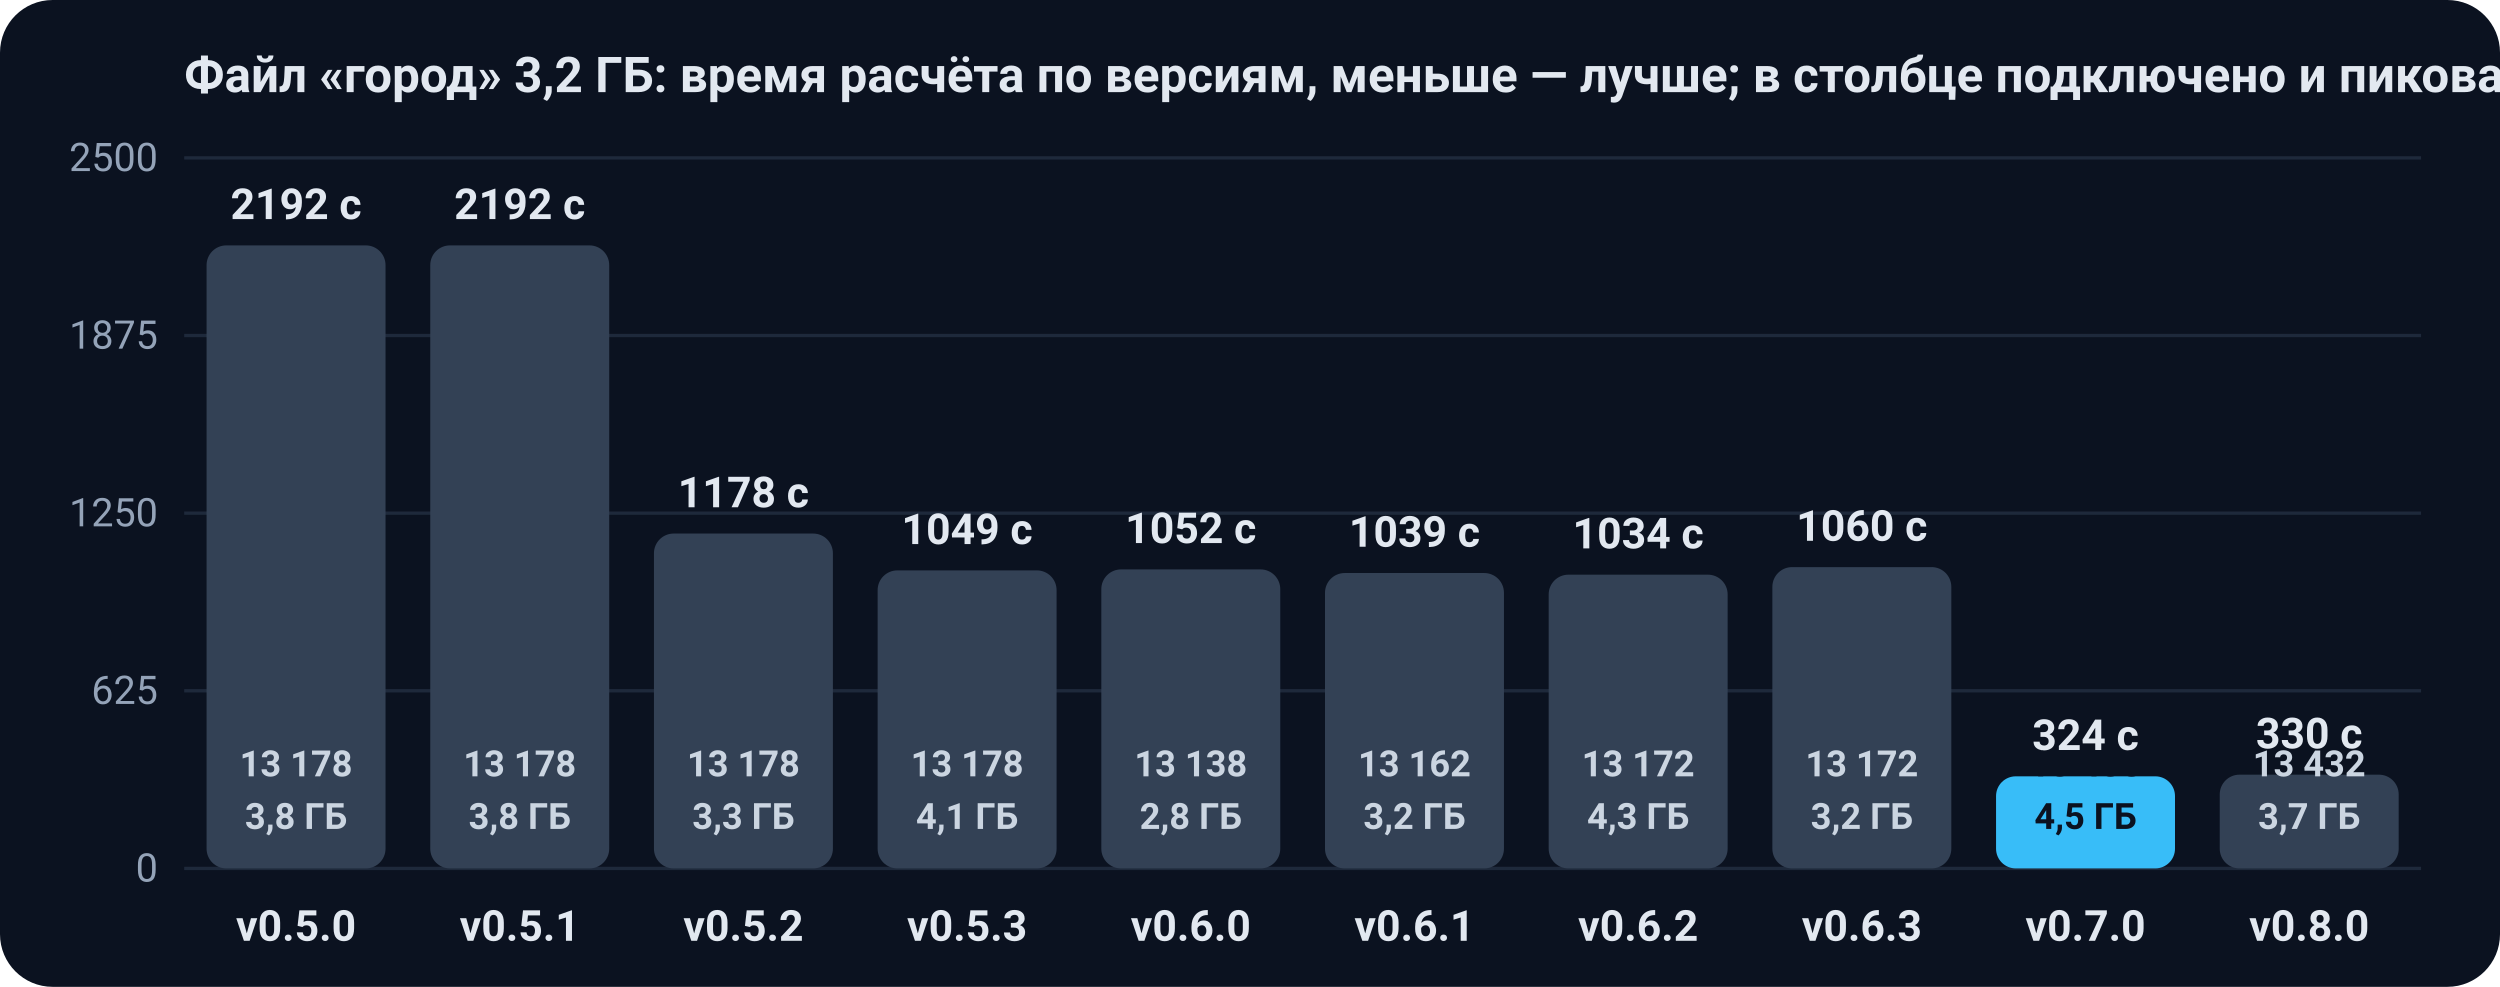
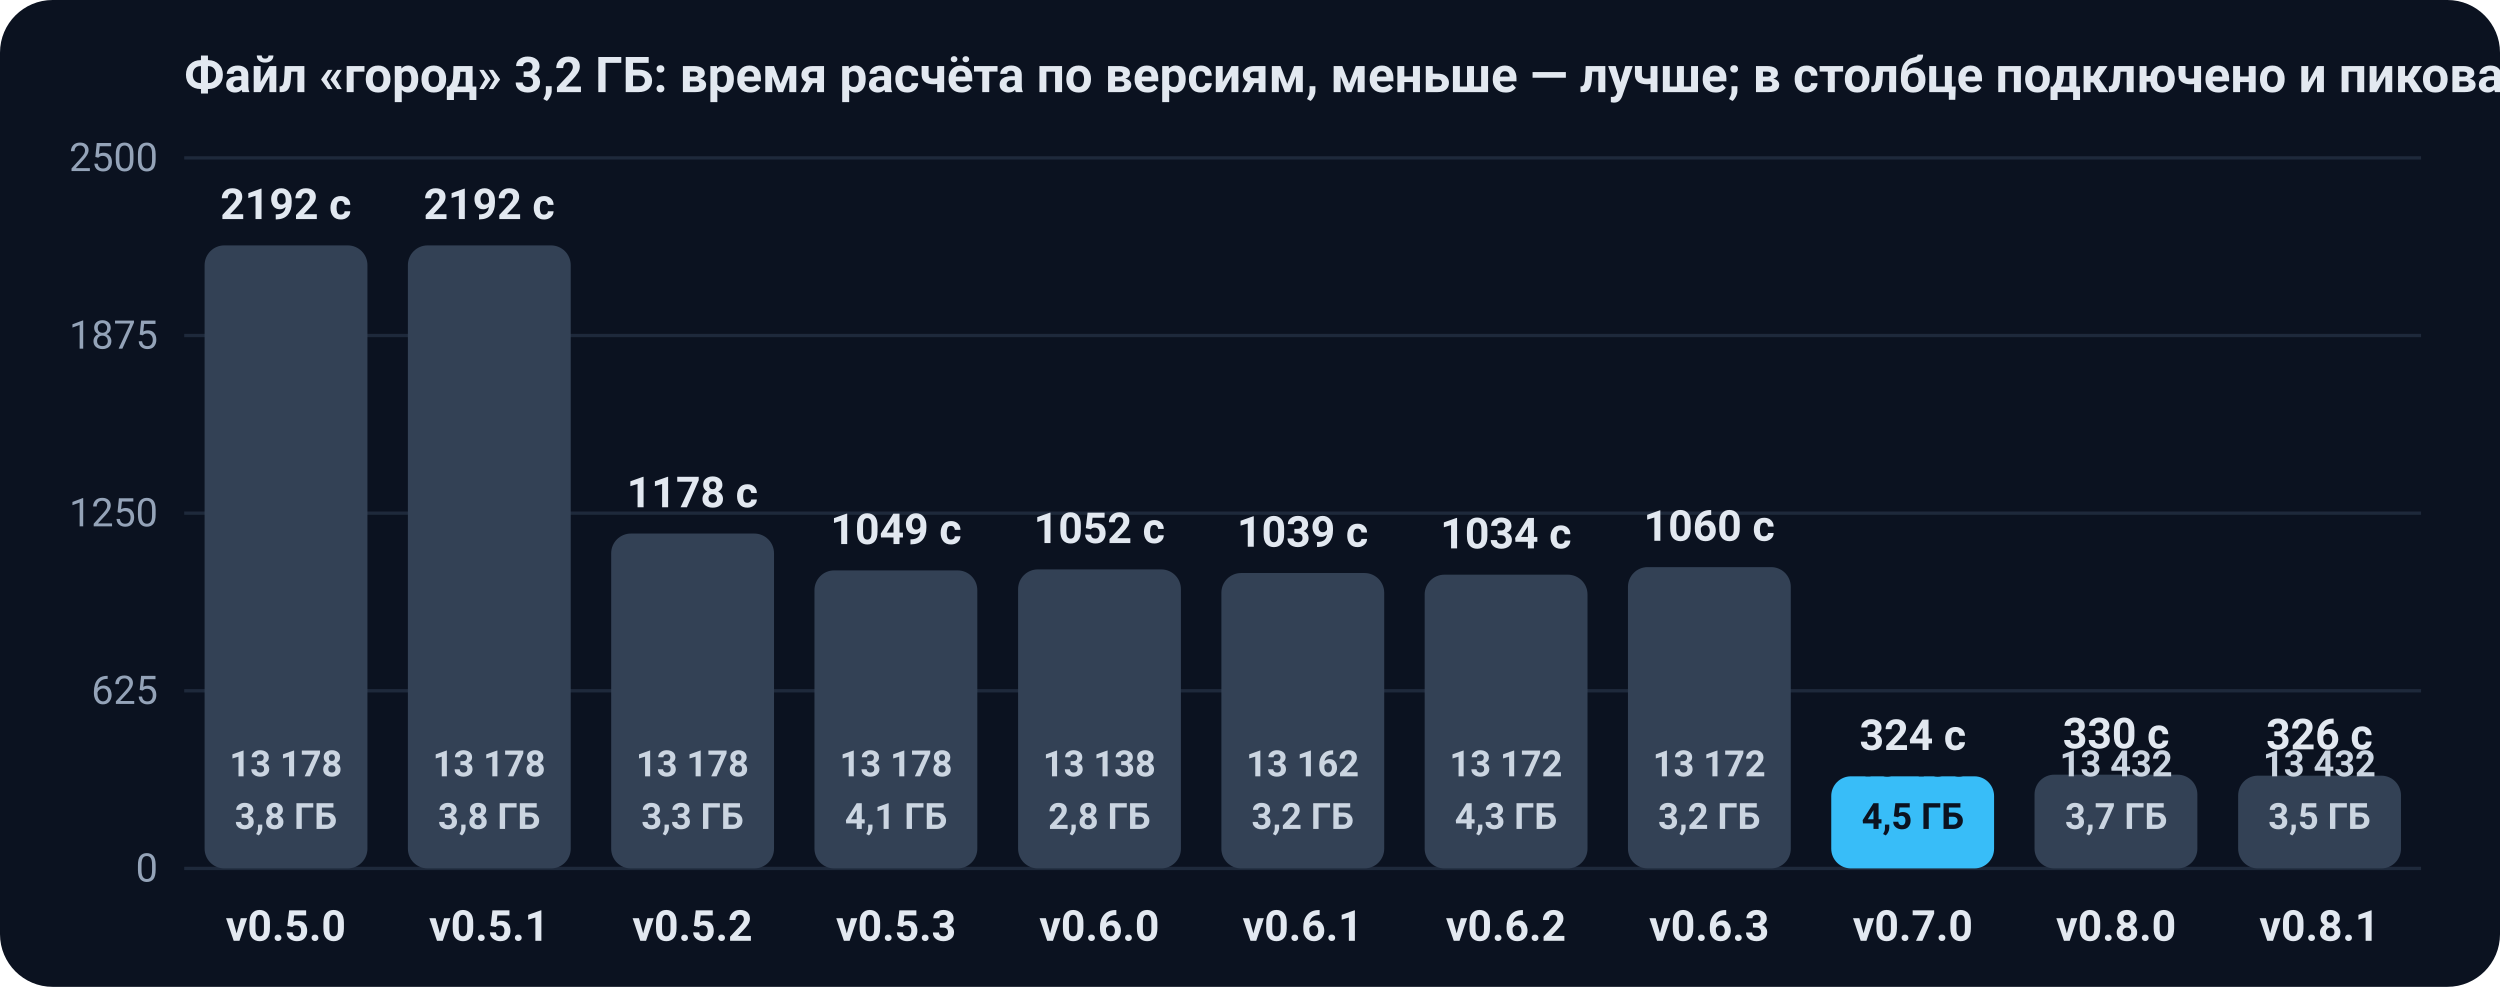
<svg xmlns="http://www.w3.org/2000/svg" viewBox="0 0 760 300" width="760" height="300" role="img" aria-label="Время расчёта файла «город» по версиям с правил 18.09.2026">
  <style>.a{font:12px -apple-system,Segoe UI,Roboto,Helvetica,Arial,sans-serif;fill:#94a3b8}.l{font:600 13px -apple-system,Segoe UI,Roboto,Helvetica,Arial,sans-serif;fill:#e2e8f0}.v{font:600 13px -apple-system,Segoe UI,Roboto,Helvetica,Arial,sans-serif;fill:#e2e8f0}.i{font:600 11px -apple-system,Segoe UI,Roboto,Helvetica,Arial,sans-serif}.h{font:600 15px -apple-system,Segoe UI,Roboto,Helvetica,Arial,sans-serif;fill:#e2e8f0}</style>
  <rect width="760" height="300" rx="16" fill="#0b1220" />
  <text x="56" y="28" class="h">Файл «город» 3,2 ГБ: время расчёта по версиям, меньше — лучше; в столбце подключено и пиковая память</text>
  <line x1="56" y1="48.0" x2="736" y2="48.0" stroke="#1e293b" />
  <text x="48" y="52.0" class="a" text-anchor="end">2500</text>
  <line x1="56" y1="102.0" x2="736" y2="102.0" stroke="#1e293b" />
  <text x="48" y="106.0" class="a" text-anchor="end">1875</text>
  <line x1="56" y1="156.0" x2="736" y2="156.0" stroke="#1e293b" />
  <text x="48" y="160.0" class="a" text-anchor="end">1250</text>
  <line x1="56" y1="210.0" x2="736" y2="210.0" stroke="#1e293b" />
  <text x="48" y="214.0" class="a" text-anchor="end">625</text>
  <line x1="56" y1="264.0" x2="736" y2="264.0" stroke="#1e293b" />
  <text x="48" y="268.0" class="a" text-anchor="end">0</text>
-   <rect x="62.8" y="74.6" width="54.4" height="189.4" rx="6" fill="#334155" />
-   <text x="90.0" y="66.6" class="v" text-anchor="middle">2192 с</text>
-   <text x="90.0" y="236.0" class="i" fill="#cbd5e1" text-anchor="middle">13 178</text>
-   <text x="90.0" y="252.0" class="i" fill="#cbd5e1" text-anchor="middle">3,8 ГБ</text>
-   <text x="90.0" y="286.0" class="l" text-anchor="middle">v0.5.0</text>
-   <rect x="130.8" y="74.6" width="54.4" height="189.4" rx="6" fill="#334155" />
-   <text x="158.0" y="66.6" class="v" text-anchor="middle">2192 с</text>
-   <text x="158.0" y="236.0" class="i" fill="#cbd5e1" text-anchor="middle">13 178</text>
-   <text x="158.0" y="252.0" class="i" fill="#cbd5e1" text-anchor="middle">3,8 ГБ</text>
-   <text x="158.0" y="286.0" class="l" text-anchor="middle">v0.5.1</text>
-   <rect x="198.8" y="162.2" width="54.4" height="101.8" rx="6" fill="#334155" />
-   <text x="226.0" y="154.2" class="v" text-anchor="middle">1178 с</text>
-   <text x="226.0" y="236.0" class="i" fill="#cbd5e1" text-anchor="middle">13 178</text>
-   <text x="226.0" y="252.0" class="i" fill="#cbd5e1" text-anchor="middle">3,3 ГБ</text>
-   <text x="226.0" y="286.0" class="l" text-anchor="middle">v0.5.2</text>
-   <rect x="266.8" y="173.4" width="54.4" height="90.6" rx="6" fill="#334155" />
-   <text x="294.0" y="165.4" class="v" text-anchor="middle">1049 с</text>
-   <text x="294.0" y="236.0" class="i" fill="#cbd5e1" text-anchor="middle">13 178</text>
-   <text x="294.0" y="252.0" class="i" fill="#cbd5e1" text-anchor="middle">4,1 ГБ</text>
-   <text x="294.0" y="286.0" class="l" text-anchor="middle">v0.5.3</text>
-   <rect x="334.8" y="173.1" width="54.4" height="90.9" rx="6" fill="#334155" />
-   <text x="362.0" y="165.1" class="v" text-anchor="middle">1052 с</text>
-   <text x="362.0" y="236.0" class="i" fill="#cbd5e1" text-anchor="middle">13 138</text>
-   <text x="362.0" y="252.0" class="i" fill="#cbd5e1" text-anchor="middle">2,8 ГБ</text>
-   <text x="362.0" y="286.0" class="l" text-anchor="middle">v0.6.0</text>
-   <rect x="402.8" y="174.2" width="54.4" height="89.8" rx="6" fill="#334155" />
-   <text x="430.0" y="166.2" class="v" text-anchor="middle">1039 с</text>
-   <text x="430.0" y="236.0" class="i" fill="#cbd5e1" text-anchor="middle">13 162</text>
-   <text x="430.0" y="252.0" class="i" fill="#cbd5e1" text-anchor="middle">3,2 ГБ</text>
-   <text x="430.0" y="286.0" class="l" text-anchor="middle">v0.6.1</text>
-   <rect x="470.8" y="174.7" width="54.4" height="89.3" rx="6" fill="#334155" />
-   <text x="498.0" y="166.7" class="v" text-anchor="middle">1034 с</text>
-   <text x="498.0" y="236.0" class="i" fill="#cbd5e1" text-anchor="middle">13 172</text>
-   <text x="498.0" y="252.0" class="i" fill="#cbd5e1" text-anchor="middle">4,3 ГБ</text>
-   <text x="498.0" y="286.0" class="l" text-anchor="middle">v0.6.2</text>
-   <rect x="538.8" y="172.4" width="54.4" height="91.6" rx="6" fill="#334155" />
-   <text x="566.0" y="164.4" class="v" text-anchor="middle">1060 с</text>
-   <text x="566.0" y="236.0" class="i" fill="#cbd5e1" text-anchor="middle">13 172</text>
-   <text x="566.0" y="252.0" class="i" fill="#cbd5e1" text-anchor="middle">3,2 ГБ</text>
-   <text x="566.0" y="286.0" class="l" text-anchor="middle">v0.6.3</text>
-   <rect x="606.8" y="236.0" width="54.4" height="28.0" rx="6" fill="#38bdf8" />
-   <text x="634.0" y="228.0" class="v" text-anchor="middle">324 с</text>
-   <text x="634.0" y="236.0" class="i" fill="#0b1220" text-anchor="middle">13 438</text>
-   <text x="634.0" y="252.0" class="i" fill="#0b1220" text-anchor="middle">4,5 ГБ</text>
-   <text x="634.0" y="286.0" class="l" text-anchor="middle">v0.7.0</text>
-   <rect x="674.8" y="235.5" width="54.4" height="28.5" rx="6" fill="#334155" />
-   <text x="702.0" y="227.5" class="v" text-anchor="middle">330 с</text>
-   <text x="702.0" y="236.0" class="i" fill="#cbd5e1" text-anchor="middle">13 432</text>
-   <text x="702.0" y="252.0" class="i" fill="#cbd5e1" text-anchor="middle">3,7 ГБ</text>
-   <text x="702.0" y="286.0" class="l" text-anchor="middle">v0.8.0</text>
+   <rect x="62.2" y="74.6" width="49.5" height="189.4" rx="6" fill="#334155" />
+   <text x="86.9" y="66.6" class="v" text-anchor="middle">2192 с</text>
+   <text x="86.9" y="236.0" class="i" fill="#cbd5e1" text-anchor="middle">13 178</text>
+   <text x="86.9" y="252.0" class="i" fill="#cbd5e1" text-anchor="middle">3,8 ГБ</text>
+   <text x="86.9" y="286.0" class="l" text-anchor="middle">v0.5.0</text>
+   <rect x="124.0" y="74.6" width="49.5" height="189.4" rx="6" fill="#334155" />
+   <text x="148.7" y="66.6" class="v" text-anchor="middle">2192 с</text>
+   <text x="148.7" y="236.0" class="i" fill="#cbd5e1" text-anchor="middle">13 178</text>
+   <text x="148.7" y="252.0" class="i" fill="#cbd5e1" text-anchor="middle">3,8 ГБ</text>
+   <text x="148.7" y="286.0" class="l" text-anchor="middle">v0.5.1</text>
+   <rect x="185.8" y="162.2" width="49.5" height="101.8" rx="6" fill="#334155" />
+   <text x="210.5" y="154.2" class="v" text-anchor="middle">1178 с</text>
+   <text x="210.5" y="236.0" class="i" fill="#cbd5e1" text-anchor="middle">13 178</text>
+   <text x="210.5" y="252.0" class="i" fill="#cbd5e1" text-anchor="middle">3,3 ГБ</text>
+   <text x="210.5" y="286.0" class="l" text-anchor="middle">v0.5.2</text>
+   <rect x="247.6" y="173.4" width="49.5" height="90.6" rx="6" fill="#334155" />
+   <text x="272.4" y="165.4" class="v" text-anchor="middle">1049 с</text>
+   <text x="272.4" y="236.0" class="i" fill="#cbd5e1" text-anchor="middle">13 178</text>
+   <text x="272.4" y="252.0" class="i" fill="#cbd5e1" text-anchor="middle">4,1 ГБ</text>
+   <text x="272.4" y="286.0" class="l" text-anchor="middle">v0.5.3</text>
+   <rect x="309.5" y="173.1" width="49.5" height="90.9" rx="6" fill="#334155" />
+   <text x="334.2" y="165.1" class="v" text-anchor="middle">1052 с</text>
+   <text x="334.2" y="236.0" class="i" fill="#cbd5e1" text-anchor="middle">13 138</text>
+   <text x="334.2" y="252.0" class="i" fill="#cbd5e1" text-anchor="middle">2,8 ГБ</text>
+   <text x="334.2" y="286.0" class="l" text-anchor="middle">v0.6.0</text>
+   <rect x="371.3" y="174.2" width="49.5" height="89.8" rx="6" fill="#334155" />
+   <text x="396.0" y="166.2" class="v" text-anchor="middle">1039 с</text>
+   <text x="396.0" y="236.0" class="i" fill="#cbd5e1" text-anchor="middle">13 162</text>
+   <text x="396.0" y="252.0" class="i" fill="#cbd5e1" text-anchor="middle">3,2 ГБ</text>
+   <text x="396.0" y="286.0" class="l" text-anchor="middle">v0.6.1</text>
+   <rect x="433.1" y="174.7" width="49.5" height="89.3" rx="6" fill="#334155" />
+   <text x="457.8" y="166.7" class="v" text-anchor="middle">1034 с</text>
+   <text x="457.8" y="236.0" class="i" fill="#cbd5e1" text-anchor="middle">13 172</text>
+   <text x="457.8" y="252.0" class="i" fill="#cbd5e1" text-anchor="middle">4,3 ГБ</text>
+   <text x="457.8" y="286.0" class="l" text-anchor="middle">v0.6.2</text>
+   <rect x="494.9" y="172.4" width="49.5" height="91.6" rx="6" fill="#334155" />
+   <text x="519.6" y="164.4" class="v" text-anchor="middle">1060 с</text>
+   <text x="519.6" y="236.0" class="i" fill="#cbd5e1" text-anchor="middle">13 172</text>
+   <text x="519.6" y="252.0" class="i" fill="#cbd5e1" text-anchor="middle">3,2 ГБ</text>
+   <text x="519.6" y="286.0" class="l" text-anchor="middle">v0.6.3</text>
+   <rect x="556.7" y="236.0" width="49.5" height="28.0" rx="6" fill="#38bdf8" />
+   <text x="581.5" y="228.0" class="v" text-anchor="middle">324 с</text>
+   <text x="581.5" y="236.0" class="i" fill="#0b1220" text-anchor="middle">13 438</text>
+   <text x="581.5" y="252.0" class="i" fill="#0b1220" text-anchor="middle">4,5 ГБ</text>
+   <text x="581.5" y="286.0" class="l" text-anchor="middle">v0.7.0</text>
+   <rect x="618.5" y="235.5" width="49.5" height="28.5" rx="6" fill="#334155" />
+   <text x="643.3" y="227.5" class="v" text-anchor="middle">330 с</text>
+   <text x="643.3" y="236.0" class="i" fill="#cbd5e1" text-anchor="middle">13 432</text>
+   <text x="643.3" y="252.0" class="i" fill="#cbd5e1" text-anchor="middle">3,7 ГБ</text>
+   <text x="643.3" y="286.0" class="l" text-anchor="middle">v0.8.0</text>
+   <rect x="680.4" y="235.8" width="49.5" height="28.2" rx="6" fill="#334155" />
+   <text x="705.1" y="227.8" class="v" text-anchor="middle">326 с</text>
+   <text x="705.1" y="236.0" class="i" fill="#cbd5e1" text-anchor="middle">13 432</text>
+   <text x="705.1" y="252.0" class="i" fill="#cbd5e1" text-anchor="middle">3,5 ГБ</text>
+   <text x="705.1" y="286.0" class="l" text-anchor="middle">v0.8.1</text>
</svg>
